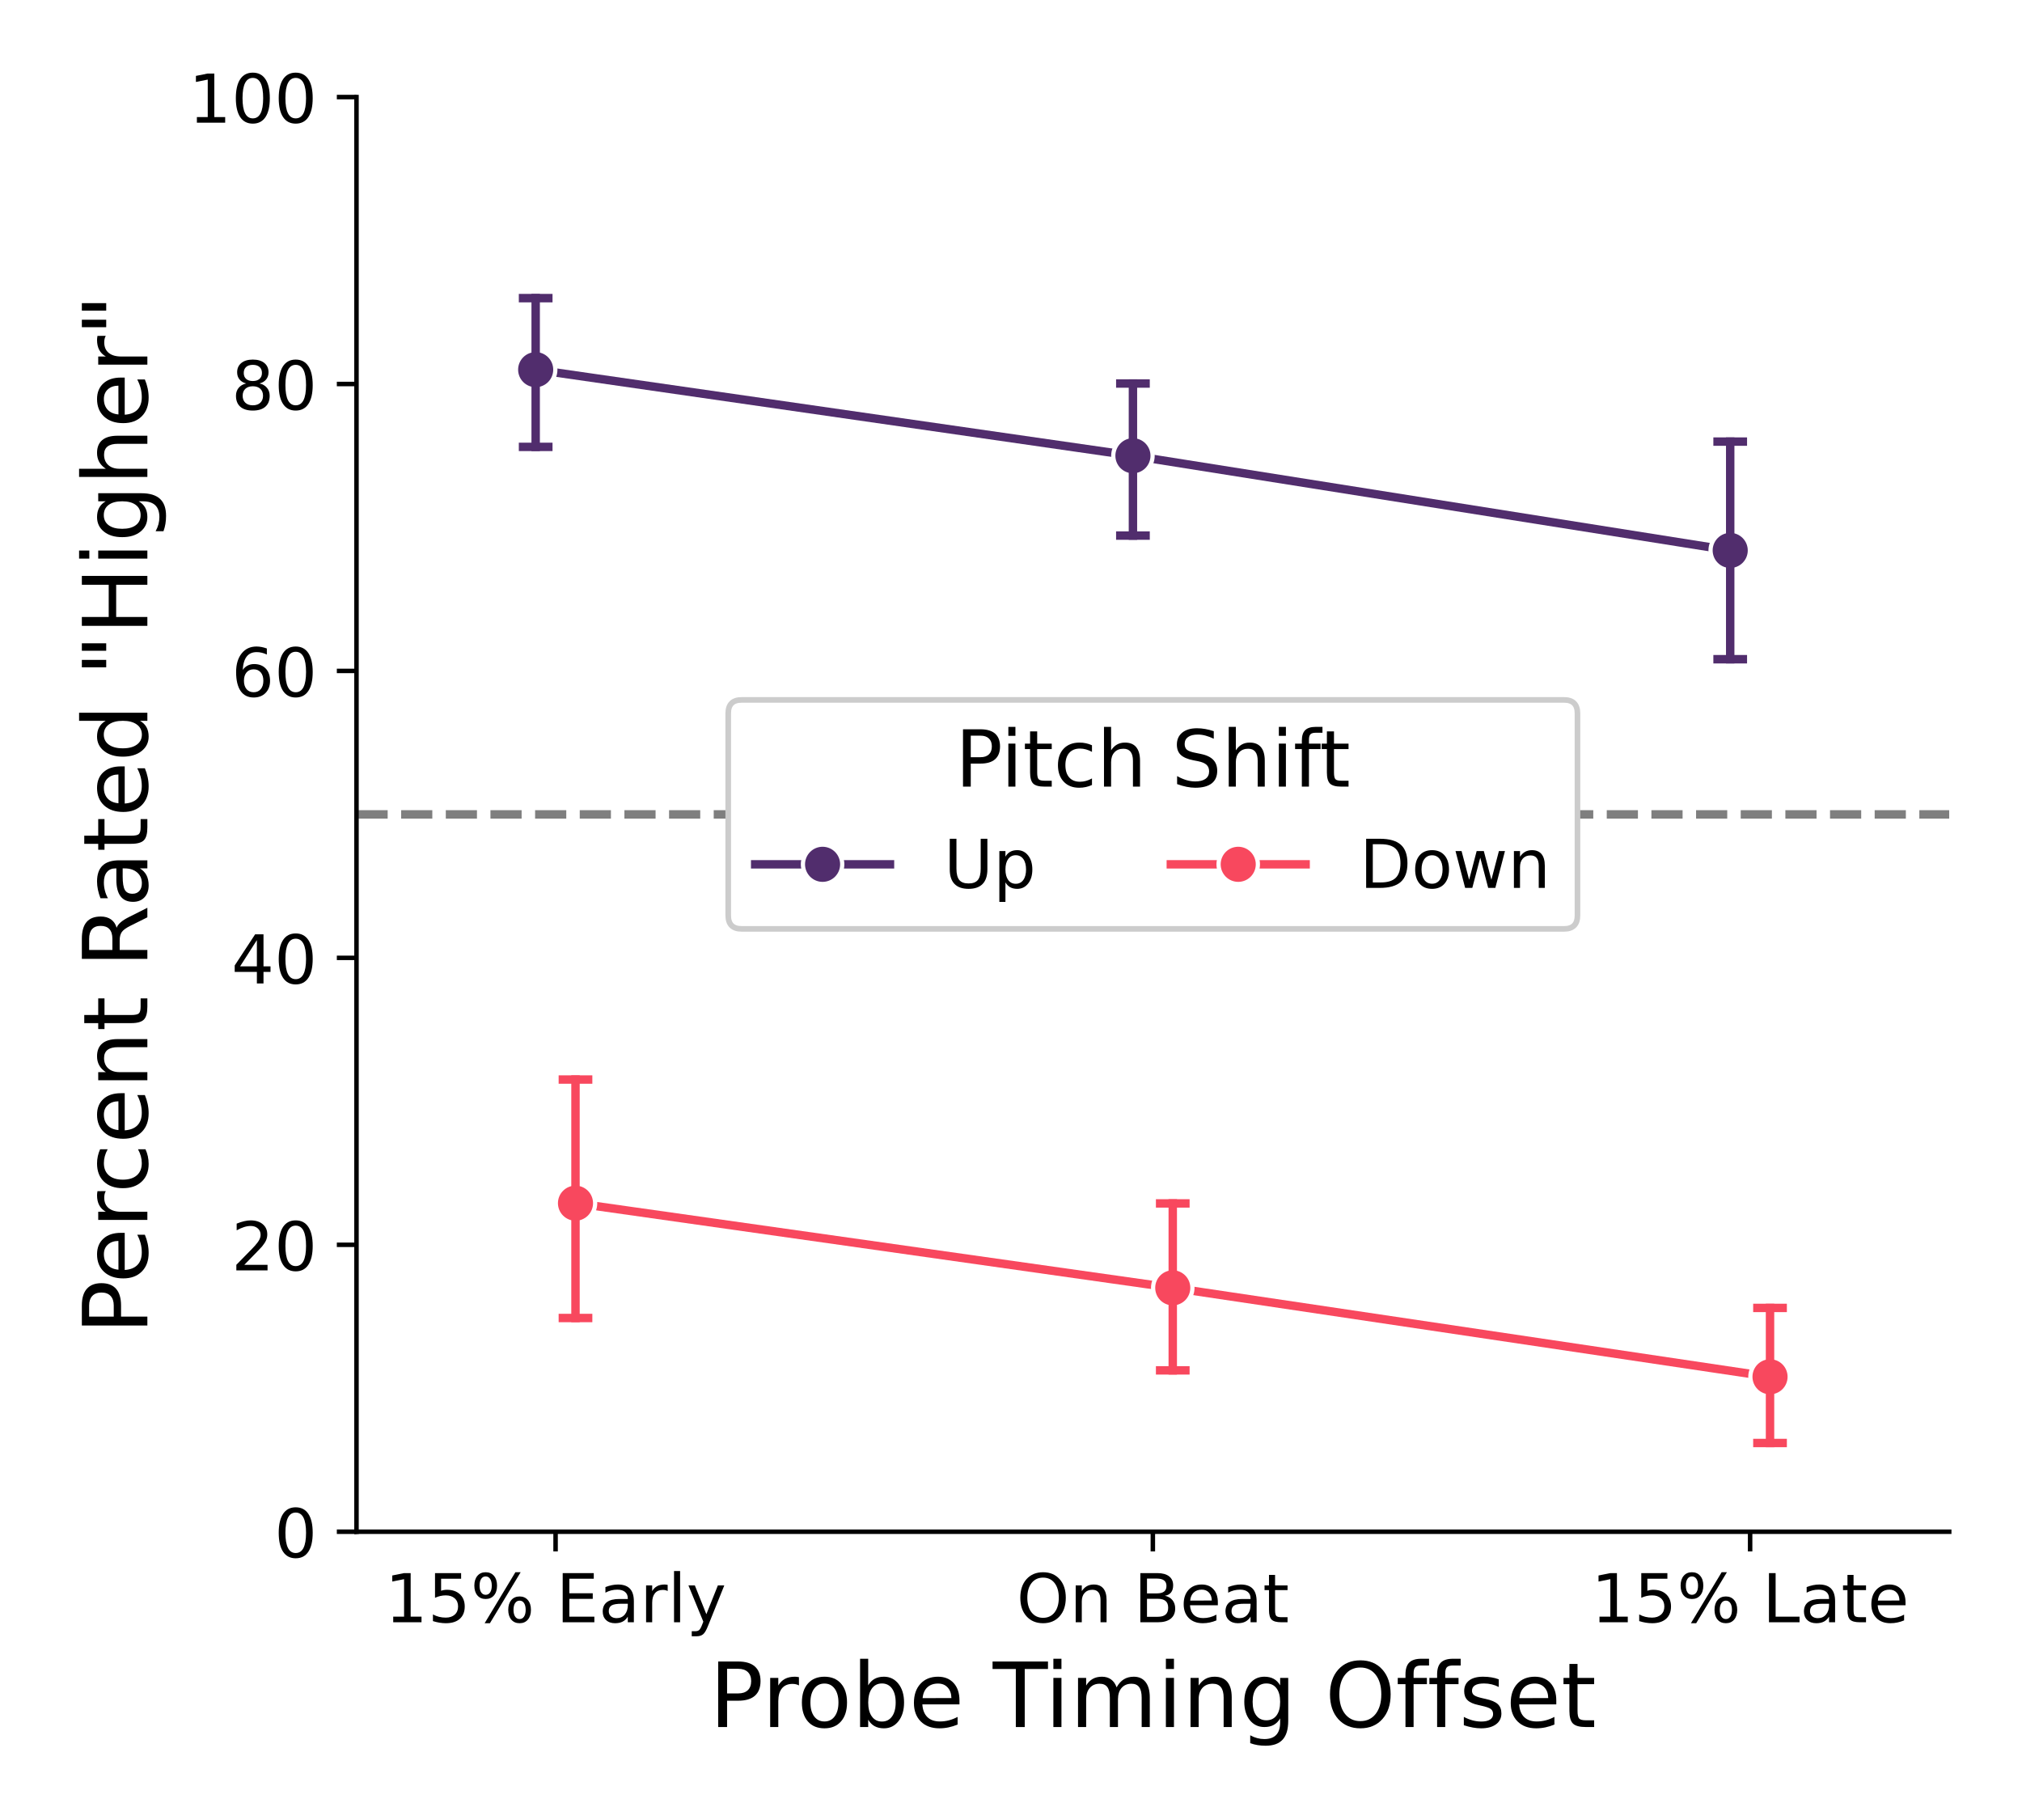
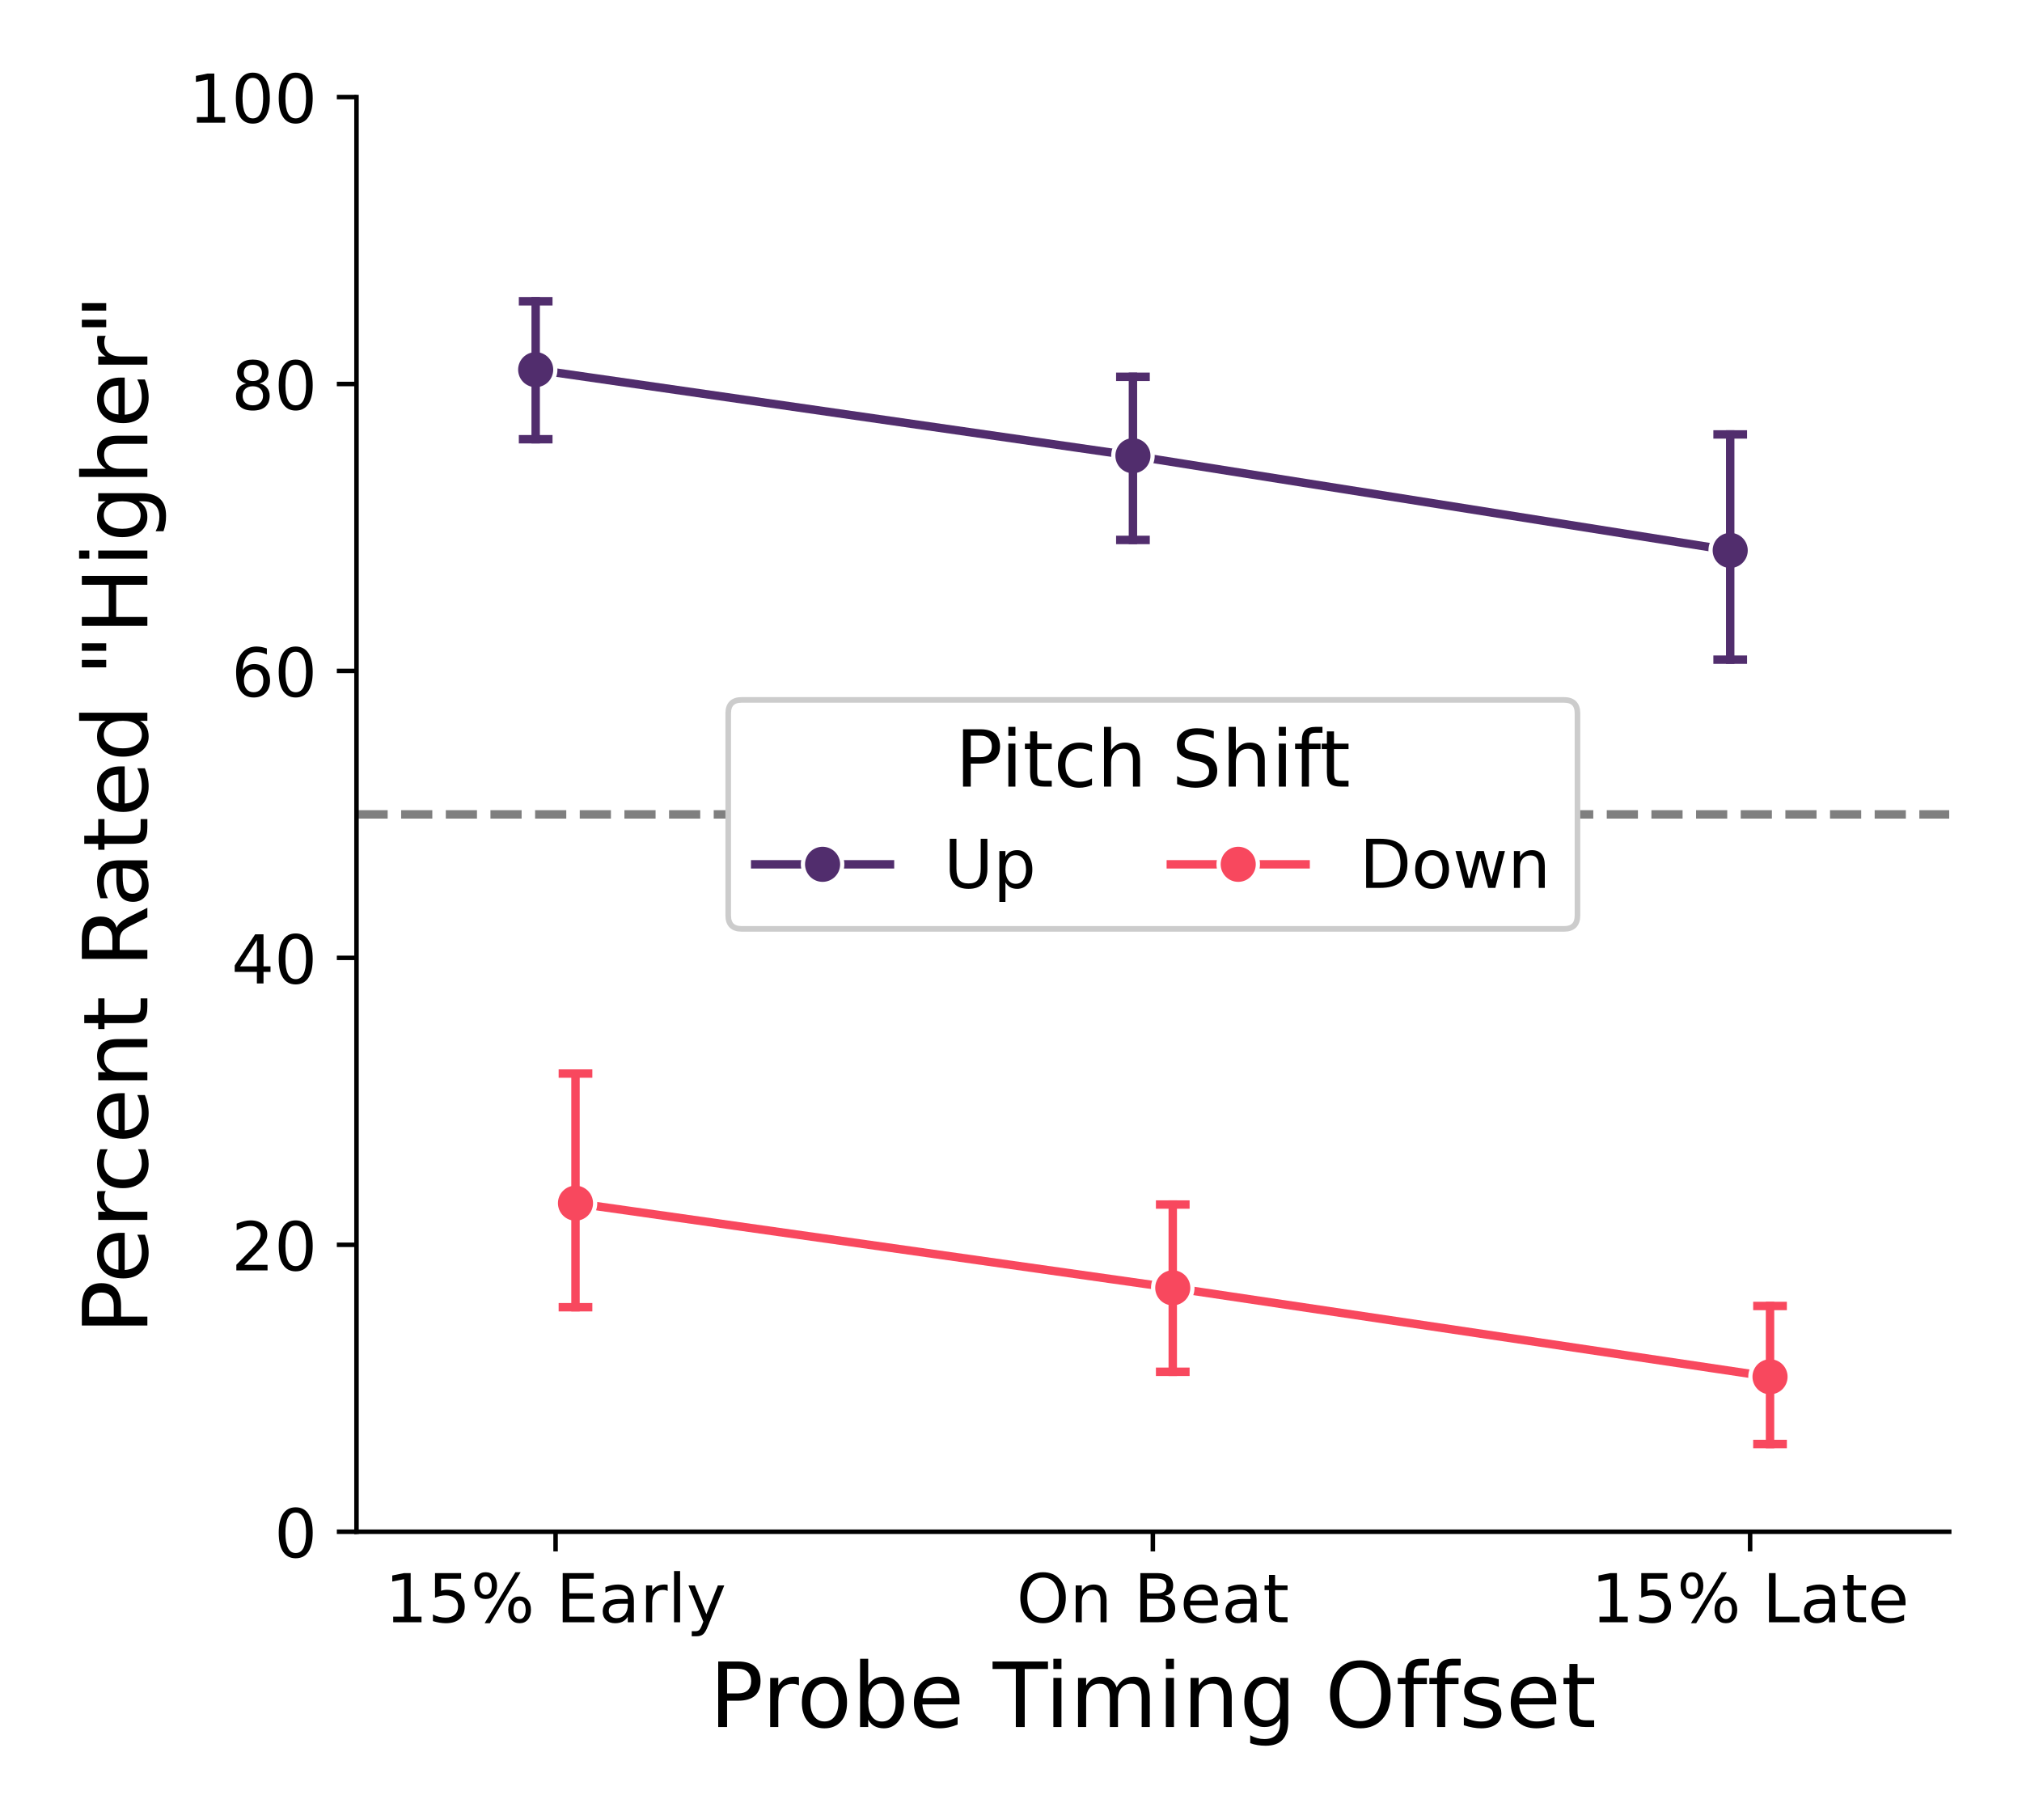
<svg xmlns="http://www.w3.org/2000/svg" xmlns:xlink="http://www.w3.org/1999/xlink" width="360pt" height="324pt" viewBox="0 0 360 324" version="1.1">
  <defs>
    <style type="text/css">*{stroke-linejoin: round; stroke-linecap: butt}</style>
  </defs>
  <g id="figure_1">
    <g id="patch_1">
      <path d="M 0 324  L 360 324  L 360 0  L 0 0  z " style="fill: #ffffff" />
    </g>
    <g id="axes_1">
      <g id="patch_2">
        <path d="M 63.47 272.68  L 347.04 272.68  L 347.04 17.28  L 63.47 17.28  z " style="fill: #ffffff" />
      </g>
      <g id="matplotlib.axis_1">
        <g id="xtick_1">
          <g id="line2d_1">
            <defs>
-               <path id="mdbecab92e3" d="M 0 0  L 0 3.5  " style="stroke: #000000; stroke-width: 0.8" />
-             </defs>
-             <g>
-               <use xlink:href="#mdbecab92e3" x="98.916" y="272.68" style="stroke: #000000; stroke-width: 0.8" />
+               <path id="mcd0711de2c" d="M 0 0  L 0 3.5  " style="stroke: #000000; stroke-width: 0.8" />
+             </defs>
+             <g>
+               <use xlink:href="#mcd0711de2c" x="98.916" y="272.68" style="stroke: #000000; stroke-width: 0.8" />
            </g>
          </g>
          <g id="text_1">
            <g transform="translate(68.52062 288.7981) scale(0.12 -0.12)">
              <defs>
                <path id="DejaVuSans-31" d="M 794 531  L 1825 531  L 1825 4091  L 703 3866  L 703 4441  L 1819 4666  L 2450 4666  L 2450 531  L 3481 531  L 3481 0  L 794 0  L 794 531  z " transform="scale(0.015625)" />
                <path id="DejaVuSans-35" d="M 691 4666  L 3169 4666  L 3169 4134  L 1269 4134  L 1269 2991  Q 1406 3038 1543 3061  Q 1681 3084 1819 3084  Q 2600 3084 3056 2656  Q 3513 2228 3513 1497  Q 3513 744 3044 326  Q 2575 -91 1722 -91  Q 1428 -91 1123 -41  Q 819 9 494 109  L 494 744  Q 775 591 1075 516  Q 1375 441 1709 441  Q 2250 441 2565 725  Q 2881 1009 2881 1497  Q 2881 1984 2565 2268  Q 2250 2553 1709 2553  Q 1456 2553 1204 2497  Q 953 2441 691 2322  L 691 4666  z " transform="scale(0.015625)" />
                <path id="DejaVuSans-25" d="M 4653 2053  Q 4381 2053 4226 1822  Q 4072 1591 4072 1178  Q 4072 772 4226 539  Q 4381 306 4653 306  Q 4919 306 5073 539  Q 5228 772 5228 1178  Q 5228 1588 5073 1820  Q 4919 2053 4653 2053  z M 4653 2450  Q 5147 2450 5437 2106  Q 5728 1763 5728 1178  Q 5728 594 5436 251  Q 5144 -91 4653 -91  Q 4153 -91 3862 251  Q 3572 594 3572 1178  Q 3572 1766 3864 2108  Q 4156 2450 4653 2450  z M 1428 4353  Q 1159 4353 1004 4120  Q 850 3888 850 3481  Q 850 3069 1003 2837  Q 1156 2606 1428 2606  Q 1700 2606 1854 2837  Q 2009 3069 2009 3481  Q 2009 3884 1853 4118  Q 1697 4353 1428 4353  z M 4250 4750  L 4750 4750  L 1831 -91  L 1331 -91  L 4250 4750  z M 1428 4750  Q 1922 4750 2215 4408  Q 2509 4066 2509 3481  Q 2509 2891 2217 2550  Q 1925 2209 1428 2209  Q 931 2209 642 2551  Q 353 2894 353 3481  Q 353 4063 643 4406  Q 934 4750 1428 4750  z " transform="scale(0.015625)" />
                <path id="DejaVuSans-20" transform="scale(0.015625)" />
                <path id="DejaVuSans-45" d="M 628 4666  L 3578 4666  L 3578 4134  L 1259 4134  L 1259 2753  L 3481 2753  L 3481 2222  L 1259 2222  L 1259 531  L 3634 531  L 3634 0  L 628 0  L 628 4666  z " transform="scale(0.015625)" />
                <path id="DejaVuSans-61" d="M 2194 1759  Q 1497 1759 1228 1600  Q 959 1441 959 1056  Q 959 750 1161 570  Q 1363 391 1709 391  Q 2188 391 2477 730  Q 2766 1069 2766 1631  L 2766 1759  L 2194 1759  z M 3341 1997  L 3341 0  L 2766 0  L 2766 531  Q 2569 213 2275 61  Q 1981 -91 1556 -91  Q 1019 -91 701 211  Q 384 513 384 1019  Q 384 1609 779 1909  Q 1175 2209 1959 2209  L 2766 2209  L 2766 2266  Q 2766 2663 2505 2880  Q 2244 3097 1772 3097  Q 1472 3097 1187 3025  Q 903 2953 641 2809  L 641 3341  Q 956 3463 1253 3523  Q 1550 3584 1831 3584  Q 2591 3584 2966 3190  Q 3341 2797 3341 1997  z " transform="scale(0.015625)" />
                <path id="DejaVuSans-72" d="M 2631 2963  Q 2534 3019 2420 3045  Q 2306 3072 2169 3072  Q 1681 3072 1420 2755  Q 1159 2438 1159 1844  L 1159 0  L 581 0  L 581 3500  L 1159 3500  L 1159 2956  Q 1341 3275 1631 3429  Q 1922 3584 2338 3584  Q 2397 3584 2469 3576  Q 2541 3569 2628 3553  L 2631 2963  z " transform="scale(0.015625)" />
                <path id="DejaVuSans-6c" d="M 603 4863  L 1178 4863  L 1178 0  L 603 0  L 603 4863  z " transform="scale(0.015625)" />
                <path id="DejaVuSans-79" d="M 2059 -325  Q 1816 -950 1584 -1140  Q 1353 -1331 966 -1331  L 506 -1331  L 506 -850  L 844 -850  Q 1081 -850 1212 -737  Q 1344 -625 1503 -206  L 1606 56  L 191 3500  L 800 3500  L 1894 763  L 2988 3500  L 3597 3500  L 2059 -325  z " transform="scale(0.015625)" />
              </defs>
              <use xlink:href="#DejaVuSans-31" />
              <use xlink:href="#DejaVuSans-35" x="63.623" />
              <use xlink:href="#DejaVuSans-25" x="127.246" />
              <use xlink:href="#DejaVuSans-20" x="222.266" />
              <use xlink:href="#DejaVuSans-45" x="254.053" />
              <use xlink:href="#DejaVuSans-61" x="317.236" />
              <use xlink:href="#DejaVuSans-72" x="378.516" />
              <use xlink:href="#DejaVuSans-6c" x="419.629" />
              <use xlink:href="#DejaVuSans-79" x="447.412" />
            </g>
          </g>
        </g>
        <g id="xtick_2">
          <g id="line2d_2">
            <g>
-               <use xlink:href="#mdbecab92e3" x="205.255" y="272.68" style="stroke: #000000; stroke-width: 0.8" />
+               <use xlink:href="#mcd0711de2c" x="205.255" y="272.68" style="stroke: #000000; stroke-width: 0.8" />
            </g>
          </g>
          <g id="text_2">
            <g transform="translate(180.985 288.7981) scale(0.12 -0.12)">
              <defs>
                <path id="DejaVuSans-4f" d="M 2522 4238  Q 1834 4238 1429 3725  Q 1025 3213 1025 2328  Q 1025 1447 1429 934  Q 1834 422 2522 422  Q 3209 422 3611 934  Q 4013 1447 4013 2328  Q 4013 3213 3611 3725  Q 3209 4238 2522 4238  z M 2522 4750  Q 3503 4750 4090 4092  Q 4678 3434 4678 2328  Q 4678 1225 4090 567  Q 3503 -91 2522 -91  Q 1538 -91 948 565  Q 359 1222 359 2328  Q 359 3434 948 4092  Q 1538 4750 2522 4750  z " transform="scale(0.015625)" />
                <path id="DejaVuSans-6e" d="M 3513 2113  L 3513 0  L 2938 0  L 2938 2094  Q 2938 2591 2744 2837  Q 2550 3084 2163 3084  Q 1697 3084 1428 2787  Q 1159 2491 1159 1978  L 1159 0  L 581 0  L 581 3500  L 1159 3500  L 1159 2956  Q 1366 3272 1645 3428  Q 1925 3584 2291 3584  Q 2894 3584 3203 3211  Q 3513 2838 3513 2113  z " transform="scale(0.015625)" />
                <path id="DejaVuSans-42" d="M 1259 2228  L 1259 519  L 2272 519  Q 2781 519 3026 730  Q 3272 941 3272 1375  Q 3272 1813 3026 2020  Q 2781 2228 2272 2228  L 1259 2228  z M 1259 4147  L 1259 2741  L 2194 2741  Q 2656 2741 2882 2914  Q 3109 3088 3109 3444  Q 3109 3797 2882 3972  Q 2656 4147 2194 4147  L 1259 4147  z M 628 4666  L 2241 4666  Q 2963 4666 3353 4366  Q 3744 4066 3744 3513  Q 3744 3084 3544 2831  Q 3344 2578 2956 2516  Q 3422 2416 3680 2098  Q 3938 1781 3938 1306  Q 3938 681 3513 340  Q 3088 0 2303 0  L 628 0  L 628 4666  z " transform="scale(0.015625)" />
                <path id="DejaVuSans-65" d="M 3597 1894  L 3597 1613  L 953 1613  Q 991 1019 1311 708  Q 1631 397 2203 397  Q 2534 397 2845 478  Q 3156 559 3463 722  L 3463 178  Q 3153 47 2828 -22  Q 2503 -91 2169 -91  Q 1331 -91 842 396  Q 353 884 353 1716  Q 353 2575 817 3079  Q 1281 3584 2069 3584  Q 2775 3584 3186 3129  Q 3597 2675 3597 1894  z M 3022 2063  Q 3016 2534 2758 2815  Q 2500 3097 2075 3097  Q 1594 3097 1305 2825  Q 1016 2553 972 2059  L 3022 2063  z " transform="scale(0.015625)" />
                <path id="DejaVuSans-74" d="M 1172 4494  L 1172 3500  L 2356 3500  L 2356 3053  L 1172 3053  L 1172 1153  Q 1172 725 1289 603  Q 1406 481 1766 481  L 2356 481  L 2356 0  L 1766 0  Q 1100 0 847 248  Q 594 497 594 1153  L 594 3053  L 172 3053  L 172 3500  L 594 3500  L 594 4494  L 1172 4494  z " transform="scale(0.015625)" />
              </defs>
              <use xlink:href="#DejaVuSans-4f" />
              <use xlink:href="#DejaVuSans-6e" x="78.711" />
              <use xlink:href="#DejaVuSans-20" x="142.09" />
              <use xlink:href="#DejaVuSans-42" x="173.877" />
              <use xlink:href="#DejaVuSans-65" x="242.48" />
              <use xlink:href="#DejaVuSans-61" x="304.004" />
              <use xlink:href="#DejaVuSans-74" x="365.283" />
            </g>
          </g>
        </g>
        <g id="xtick_3">
          <g id="line2d_3">
            <g>
-               <use xlink:href="#mdbecab92e3" x="311.594" y="272.68" style="stroke: #000000; stroke-width: 0.8" />
+               <use xlink:href="#mcd0711de2c" x="311.594" y="272.68" style="stroke: #000000; stroke-width: 0.8" />
            </g>
          </g>
          <g id="text_3">
            <g transform="translate(283.2869 288.7981) scale(0.12 -0.12)">
              <defs>
                <path id="DejaVuSans-4c" d="M 628 4666  L 1259 4666  L 1259 531  L 3531 531  L 3531 0  L 628 0  L 628 4666  z " transform="scale(0.015625)" />
              </defs>
              <use xlink:href="#DejaVuSans-31" />
              <use xlink:href="#DejaVuSans-35" x="63.623" />
              <use xlink:href="#DejaVuSans-25" x="127.246" />
              <use xlink:href="#DejaVuSans-20" x="222.266" />
              <use xlink:href="#DejaVuSans-4c" x="254.053" />
              <use xlink:href="#DejaVuSans-61" x="309.766" />
              <use xlink:href="#DejaVuSans-74" x="371.045" />
              <use xlink:href="#DejaVuSans-65" x="410.254" />
            </g>
          </g>
        </g>
        <g id="text_4">
          <g transform="translate(126.3025 307.4513) scale(0.16 -0.16)">
            <defs>
              <path id="DejaVuSans-50" d="M 1259 4147  L 1259 2394  L 2053 2394  Q 2494 2394 2734 2622  Q 2975 2850 2975 3272  Q 2975 3691 2734 3919  Q 2494 4147 2053 4147  L 1259 4147  z M 628 4666  L 2053 4666  Q 2838 4666 3239 4311  Q 3641 3956 3641 3272  Q 3641 2581 3239 2228  Q 2838 1875 2053 1875  L 1259 1875  L 1259 0  L 628 0  L 628 4666  z " transform="scale(0.015625)" />
              <path id="DejaVuSans-6f" d="M 1959 3097  Q 1497 3097 1228 2736  Q 959 2375 959 1747  Q 959 1119 1226 758  Q 1494 397 1959 397  Q 2419 397 2687 759  Q 2956 1122 2956 1747  Q 2956 2369 2687 2733  Q 2419 3097 1959 3097  z M 1959 3584  Q 2709 3584 3137 3096  Q 3566 2609 3566 1747  Q 3566 888 3137 398  Q 2709 -91 1959 -91  Q 1206 -91 779 398  Q 353 888 353 1747  Q 353 2609 779 3096  Q 1206 3584 1959 3584  z " transform="scale(0.015625)" />
              <path id="DejaVuSans-62" d="M 3116 1747  Q 3116 2381 2855 2742  Q 2594 3103 2138 3103  Q 1681 3103 1420 2742  Q 1159 2381 1159 1747  Q 1159 1113 1420 752  Q 1681 391 2138 391  Q 2594 391 2855 752  Q 3116 1113 3116 1747  z M 1159 2969  Q 1341 3281 1617 3432  Q 1894 3584 2278 3584  Q 2916 3584 3314 3078  Q 3713 2572 3713 1747  Q 3713 922 3314 415  Q 2916 -91 2278 -91  Q 1894 -91 1617 61  Q 1341 213 1159 525  L 1159 0  L 581 0  L 581 4863  L 1159 4863  L 1159 2969  z " transform="scale(0.015625)" />
              <path id="DejaVuSans-54" d="M -19 4666  L 3928 4666  L 3928 4134  L 2272 4134  L 2272 0  L 1638 0  L 1638 4134  L -19 4134  L -19 4666  z " transform="scale(0.015625)" />
              <path id="DejaVuSans-69" d="M 603 3500  L 1178 3500  L 1178 0  L 603 0  L 603 3500  z M 603 4863  L 1178 4863  L 1178 4134  L 603 4134  L 603 4863  z " transform="scale(0.015625)" />
              <path id="DejaVuSans-6d" d="M 3328 2828  Q 3544 3216 3844 3400  Q 4144 3584 4550 3584  Q 5097 3584 5394 3201  Q 5691 2819 5691 2113  L 5691 0  L 5113 0  L 5113 2094  Q 5113 2597 4934 2840  Q 4756 3084 4391 3084  Q 3944 3084 3684 2787  Q 3425 2491 3425 1978  L 3425 0  L 2847 0  L 2847 2094  Q 2847 2600 2669 2842  Q 2491 3084 2119 3084  Q 1678 3084 1418 2786  Q 1159 2488 1159 1978  L 1159 0  L 581 0  L 581 3500  L 1159 3500  L 1159 2956  Q 1356 3278 1631 3431  Q 1906 3584 2284 3584  Q 2666 3584 2933 3390  Q 3200 3197 3328 2828  z " transform="scale(0.015625)" />
              <path id="DejaVuSans-67" d="M 2906 1791  Q 2906 2416 2648 2759  Q 2391 3103 1925 3103  Q 1463 3103 1205 2759  Q 947 2416 947 1791  Q 947 1169 1205 825  Q 1463 481 1925 481  Q 2391 481 2648 825  Q 2906 1169 2906 1791  z M 3481 434  Q 3481 -459 3084 -895  Q 2688 -1331 1869 -1331  Q 1566 -1331 1297 -1286  Q 1028 -1241 775 -1147  L 775 -588  Q 1028 -725 1275 -790  Q 1522 -856 1778 -856  Q 2344 -856 2625 -561  Q 2906 -266 2906 331  L 2906 616  Q 2728 306 2450 153  Q 2172 0 1784 0  Q 1141 0 747 490  Q 353 981 353 1791  Q 353 2603 747 3093  Q 1141 3584 1784 3584  Q 2172 3584 2450 3431  Q 2728 3278 2906 2969  L 2906 3500  L 3481 3500  L 3481 434  z " transform="scale(0.015625)" />
              <path id="DejaVuSans-66" d="M 2375 4863  L 2375 4384  L 1825 4384  Q 1516 4384 1395 4259  Q 1275 4134 1275 3809  L 1275 3500  L 2222 3500  L 2222 3053  L 1275 3053  L 1275 0  L 697 0  L 697 3053  L 147 3053  L 147 3500  L 697 3500  L 697 3744  Q 697 4328 969 4595  Q 1241 4863 1831 4863  L 2375 4863  z " transform="scale(0.015625)" />
              <path id="DejaVuSans-73" d="M 2834 3397  L 2834 2853  Q 2591 2978 2328 3040  Q 2066 3103 1784 3103  Q 1356 3103 1142 2972  Q 928 2841 928 2578  Q 928 2378 1081 2264  Q 1234 2150 1697 2047  L 1894 2003  Q 2506 1872 2764 1633  Q 3022 1394 3022 966  Q 3022 478 2636 193  Q 2250 -91 1575 -91  Q 1294 -91 989 -36  Q 684 19 347 128  L 347 722  Q 666 556 975 473  Q 1284 391 1588 391  Q 1994 391 2212 530  Q 2431 669 2431 922  Q 2431 1156 2273 1281  Q 2116 1406 1581 1522  L 1381 1569  Q 847 1681 609 1914  Q 372 2147 372 2553  Q 372 3047 722 3315  Q 1072 3584 1716 3584  Q 2034 3584 2315 3537  Q 2597 3491 2834 3397  z " transform="scale(0.015625)" />
            </defs>
            <use xlink:href="#DejaVuSans-50" />
            <use xlink:href="#DejaVuSans-72" x="58.553" />
            <use xlink:href="#DejaVuSans-6f" x="97.416" />
            <use xlink:href="#DejaVuSans-62" x="158.598" />
            <use xlink:href="#DejaVuSans-65" x="222.074" />
            <use xlink:href="#DejaVuSans-20" x="283.598" />
            <use xlink:href="#DejaVuSans-54" x="315.385" />
            <use xlink:href="#DejaVuSans-69" x="373.344" />
            <use xlink:href="#DejaVuSans-6d" x="401.127" />
            <use xlink:href="#DejaVuSans-69" x="498.539" />
            <use xlink:href="#DejaVuSans-6e" x="526.322" />
            <use xlink:href="#DejaVuSans-67" x="589.701" />
            <use xlink:href="#DejaVuSans-20" x="653.178" />
            <use xlink:href="#DejaVuSans-4f" x="684.965" />
            <use xlink:href="#DejaVuSans-66" x="763.676" />
            <use xlink:href="#DejaVuSans-66" x="798.881" />
            <use xlink:href="#DejaVuSans-73" x="834.086" />
            <use xlink:href="#DejaVuSans-65" x="886.186" />
            <use xlink:href="#DejaVuSans-74" x="947.709" />
          </g>
        </g>
      </g>
      <g id="matplotlib.axis_2">
        <g id="ytick_1">
          <g id="line2d_4">
            <defs>
-               <path id="mf61e0d32aa" d="M 0 0  L -3.5 0  " style="stroke: #000000; stroke-width: 0.8" />
-             </defs>
-             <g>
-               <use xlink:href="#mf61e0d32aa" x="63.47" y="272.68" style="stroke: #000000; stroke-width: 0.8" />
+               <path id="ma3db45de23" d="M 0 0  L -3.5 0  " style="stroke: #000000; stroke-width: 0.8" />
+             </defs>
+             <g>
+               <use xlink:href="#ma3db45de23" x="63.47" y="272.68" style="stroke: #000000; stroke-width: 0.8" />
            </g>
          </g>
          <g id="text_5">
            <g transform="translate(48.835 277.2391) scale(0.12 -0.12)">
              <defs>
                <path id="DejaVuSans-30" d="M 2034 4250  Q 1547 4250 1301 3770  Q 1056 3291 1056 2328  Q 1056 1369 1301 889  Q 1547 409 2034 409  Q 2525 409 2770 889  Q 3016 1369 3016 2328  Q 3016 3291 2770 3770  Q 2525 4250 2034 4250  z M 2034 4750  Q 2819 4750 3233 4129  Q 3647 3509 3647 2328  Q 3647 1150 3233 529  Q 2819 -91 2034 -91  Q 1250 -91 836 529  Q 422 1150 422 2328  Q 422 3509 836 4129  Q 1250 4750 2034 4750  z " transform="scale(0.015625)" />
              </defs>
              <use xlink:href="#DejaVuSans-30" />
            </g>
          </g>
        </g>
        <g id="ytick_2">
          <g id="line2d_5">
            <g>
-               <use xlink:href="#mf61e0d32aa" x="63.47" y="221.6" style="stroke: #000000; stroke-width: 0.8" />
+               <use xlink:href="#ma3db45de23" x="63.47" y="221.6" style="stroke: #000000; stroke-width: 0.8" />
            </g>
          </g>
          <g id="text_6">
            <g transform="translate(41.2 226.1591) scale(0.12 -0.12)">
              <defs>
                <path id="DejaVuSans-32" d="M 1228 531  L 3431 531  L 3431 0  L 469 0  L 469 531  Q 828 903 1448 1529  Q 2069 2156 2228 2338  Q 2531 2678 2651 2914  Q 2772 3150 2772 3378  Q 2772 3750 2511 3984  Q 2250 4219 1831 4219  Q 1534 4219 1204 4116  Q 875 4013 500 3803  L 500 4441  Q 881 4594 1212 4672  Q 1544 4750 1819 4750  Q 2544 4750 2975 4387  Q 3406 4025 3406 3419  Q 3406 3131 3298 2873  Q 3191 2616 2906 2266  Q 2828 2175 2409 1742  Q 1991 1309 1228 531  z " transform="scale(0.015625)" />
              </defs>
              <use xlink:href="#DejaVuSans-32" />
              <use xlink:href="#DejaVuSans-30" x="63.623" />
            </g>
          </g>
        </g>
        <g id="ytick_3">
          <g id="line2d_6">
            <g>
-               <use xlink:href="#mf61e0d32aa" x="63.47" y="170.52" style="stroke: #000000; stroke-width: 0.8" />
+               <use xlink:href="#ma3db45de23" x="63.47" y="170.52" style="stroke: #000000; stroke-width: 0.8" />
            </g>
          </g>
          <g id="text_7">
            <g transform="translate(41.2 175.0791) scale(0.12 -0.12)">
              <defs>
                <path id="DejaVuSans-34" d="M 2419 4116  L 825 1625  L 2419 1625  L 2419 4116  z M 2253 4666  L 3047 4666  L 3047 1625  L 3713 1625  L 3713 1100  L 3047 1100  L 3047 0  L 2419 0  L 2419 1100  L 313 1100  L 313 1709  L 2253 4666  z " transform="scale(0.015625)" />
              </defs>
              <use xlink:href="#DejaVuSans-34" />
              <use xlink:href="#DejaVuSans-30" x="63.623" />
            </g>
          </g>
        </g>
        <g id="ytick_4">
          <g id="line2d_7">
            <g>
-               <use xlink:href="#mf61e0d32aa" x="63.47" y="119.44" style="stroke: #000000; stroke-width: 0.8" />
+               <use xlink:href="#ma3db45de23" x="63.47" y="119.44" style="stroke: #000000; stroke-width: 0.8" />
            </g>
          </g>
          <g id="text_8">
            <g transform="translate(41.2 123.9991) scale(0.12 -0.12)">
              <defs>
                <path id="DejaVuSans-36" d="M 2113 2584  Q 1688 2584 1439 2293  Q 1191 2003 1191 1497  Q 1191 994 1439 701  Q 1688 409 2113 409  Q 2538 409 2786 701  Q 3034 994 3034 1497  Q 3034 2003 2786 2293  Q 2538 2584 2113 2584  z M 3366 4563  L 3366 3988  Q 3128 4100 2886 4159  Q 2644 4219 2406 4219  Q 1781 4219 1451 3797  Q 1122 3375 1075 2522  Q 1259 2794 1537 2939  Q 1816 3084 2150 3084  Q 2853 3084 3261 2657  Q 3669 2231 3669 1497  Q 3669 778 3244 343  Q 2819 -91 2113 -91  Q 1303 -91 875 529  Q 447 1150 447 2328  Q 447 3434 972 4092  Q 1497 4750 2381 4750  Q 2619 4750 2861 4703  Q 3103 4656 3366 4563  z " transform="scale(0.015625)" />
              </defs>
              <use xlink:href="#DejaVuSans-36" />
              <use xlink:href="#DejaVuSans-30" x="63.623" />
            </g>
          </g>
        </g>
        <g id="ytick_5">
          <g id="line2d_8">
            <g>
-               <use xlink:href="#mf61e0d32aa" x="63.47" y="68.36" style="stroke: #000000; stroke-width: 0.8" />
+               <use xlink:href="#ma3db45de23" x="63.47" y="68.36" style="stroke: #000000; stroke-width: 0.8" />
            </g>
          </g>
          <g id="text_9">
            <g transform="translate(41.2 72.91906) scale(0.12 -0.12)">
              <defs>
                <path id="DejaVuSans-38" d="M 2034 2216  Q 1584 2216 1326 1975  Q 1069 1734 1069 1313  Q 1069 891 1326 650  Q 1584 409 2034 409  Q 2484 409 2743 651  Q 3003 894 3003 1313  Q 3003 1734 2745 1975  Q 2488 2216 2034 2216  z M 1403 2484  Q 997 2584 770 2862  Q 544 3141 544 3541  Q 544 4100 942 4425  Q 1341 4750 2034 4750  Q 2731 4750 3128 4425  Q 3525 4100 3525 3541  Q 3525 3141 3298 2862  Q 3072 2584 2669 2484  Q 3125 2378 3379 2068  Q 3634 1759 3634 1313  Q 3634 634 3220 271  Q 2806 -91 2034 -91  Q 1263 -91 848 271  Q 434 634 434 1313  Q 434 1759 690 2068  Q 947 2378 1403 2484  z M 1172 3481  Q 1172 3119 1398 2916  Q 1625 2713 2034 2713  Q 2441 2713 2670 2916  Q 2900 3119 2900 3481  Q 2900 3844 2670 4047  Q 2441 4250 2034 4250  Q 1625 4250 1398 4047  Q 1172 3844 1172 3481  z " transform="scale(0.015625)" />
              </defs>
              <use xlink:href="#DejaVuSans-38" />
              <use xlink:href="#DejaVuSans-30" x="63.623" />
            </g>
          </g>
        </g>
        <g id="ytick_6">
          <g id="line2d_9">
            <g>
-               <use xlink:href="#mf61e0d32aa" x="63.47" y="17.28" style="stroke: #000000; stroke-width: 0.8" />
+               <use xlink:href="#ma3db45de23" x="63.47" y="17.28" style="stroke: #000000; stroke-width: 0.8" />
            </g>
          </g>
          <g id="text_10">
            <g transform="translate(33.565 21.83906) scale(0.12 -0.12)">
              <use xlink:href="#DejaVuSans-31" />
              <use xlink:href="#DejaVuSans-30" x="63.623" />
              <use xlink:href="#DejaVuSans-30" x="127.246" />
            </g>
          </g>
        </g>
        <g id="text_11">
          <g transform="translate(26.2375 237.535) rotate(-90) scale(0.16 -0.16)">
            <defs>
              <path id="DejaVuSans-63" d="M 3122 3366  L 3122 2828  Q 2878 2963 2633 3030  Q 2388 3097 2138 3097  Q 1578 3097 1268 2742  Q 959 2388 959 1747  Q 959 1106 1268 751  Q 1578 397 2138 397  Q 2388 397 2633 464  Q 2878 531 3122 666  L 3122 134  Q 2881 22 2623 -34  Q 2366 -91 2075 -91  Q 1284 -91 818 406  Q 353 903 353 1747  Q 353 2603 823 3093  Q 1294 3584 2113 3584  Q 2378 3584 2631 3529  Q 2884 3475 3122 3366  z " transform="scale(0.015625)" />
              <path id="DejaVuSans-52" d="M 2841 2188  Q 3044 2119 3236 1894  Q 3428 1669 3622 1275  L 4263 0  L 3584 0  L 2988 1197  Q 2756 1666 2539 1819  Q 2322 1972 1947 1972  L 1259 1972  L 1259 0  L 628 0  L 628 4666  L 2053 4666  Q 2853 4666 3247 4331  Q 3641 3997 3641 3322  Q 3641 2881 3436 2590  Q 3231 2300 2841 2188  z M 1259 4147  L 1259 2491  L 2053 2491  Q 2509 2491 2742 2702  Q 2975 2913 2975 3322  Q 2975 3731 2742 3939  Q 2509 4147 2053 4147  L 1259 4147  z " transform="scale(0.015625)" />
              <path id="DejaVuSans-64" d="M 2906 2969  L 2906 4863  L 3481 4863  L 3481 0  L 2906 0  L 2906 525  Q 2725 213 2448 61  Q 2172 -91 1784 -91  Q 1150 -91 751 415  Q 353 922 353 1747  Q 353 2572 751 3078  Q 1150 3584 1784 3584  Q 2172 3584 2448 3432  Q 2725 3281 2906 2969  z M 947 1747  Q 947 1113 1208 752  Q 1469 391 1925 391  Q 2381 391 2643 752  Q 2906 1113 2906 1747  Q 2906 2381 2643 2742  Q 2381 3103 1925 3103  Q 1469 3103 1208 2742  Q 947 2381 947 1747  z " transform="scale(0.015625)" />
              <path id="DejaVuSans-22" d="M 1147 4666  L 1147 2931  L 616 2931  L 616 4666  L 1147 4666  z M 2328 4666  L 2328 2931  L 1797 2931  L 1797 4666  L 2328 4666  z " transform="scale(0.015625)" />
              <path id="DejaVuSans-48" d="M 628 4666  L 1259 4666  L 1259 2753  L 3553 2753  L 3553 4666  L 4184 4666  L 4184 0  L 3553 0  L 3553 2222  L 1259 2222  L 1259 0  L 628 0  L 628 4666  z " transform="scale(0.015625)" />
              <path id="DejaVuSans-68" d="M 3513 2113  L 3513 0  L 2938 0  L 2938 2094  Q 2938 2591 2744 2837  Q 2550 3084 2163 3084  Q 1697 3084 1428 2787  Q 1159 2491 1159 1978  L 1159 0  L 581 0  L 581 4863  L 1159 4863  L 1159 2956  Q 1366 3272 1645 3428  Q 1925 3584 2291 3584  Q 2894 3584 3203 3211  Q 3513 2838 3513 2113  z " transform="scale(0.015625)" />
            </defs>
            <use xlink:href="#DejaVuSans-50" />
            <use xlink:href="#DejaVuSans-65" x="56.678" />
            <use xlink:href="#DejaVuSans-72" x="118.201" />
            <use xlink:href="#DejaVuSans-63" x="157.064" />
            <use xlink:href="#DejaVuSans-65" x="212.045" />
            <use xlink:href="#DejaVuSans-6e" x="273.568" />
            <use xlink:href="#DejaVuSans-74" x="336.947" />
            <use xlink:href="#DejaVuSans-20" x="376.156" />
            <use xlink:href="#DejaVuSans-52" x="407.943" />
            <use xlink:href="#DejaVuSans-61" x="475.176" />
            <use xlink:href="#DejaVuSans-74" x="536.455" />
            <use xlink:href="#DejaVuSans-65" x="575.664" />
            <use xlink:href="#DejaVuSans-64" x="637.188" />
            <use xlink:href="#DejaVuSans-20" x="700.664" />
            <use xlink:href="#DejaVuSans-22" x="732.451" />
            <use xlink:href="#DejaVuSans-48" x="778.447" />
            <use xlink:href="#DejaVuSans-69" x="853.643" />
            <use xlink:href="#DejaVuSans-67" x="881.426" />
            <use xlink:href="#DejaVuSans-68" x="944.902" />
            <use xlink:href="#DejaVuSans-65" x="1008.281" />
            <use xlink:href="#DejaVuSans-72" x="1069.805" />
            <use xlink:href="#DejaVuSans-22" x="1110.918" />
          </g>
        </g>
      </g>
      <g id="line2d_10">
-         <path d="M 95.372 65.806  L 201.71 81.13  L 308.049 97.986  " clip-path="url(#p2fe45e7eef)" style="fill: none; stroke: #512d6d; stroke-width: 1.5; stroke-linecap: square" />
+         <path d="M 95.372 65.806  L 201.71 81.13  L 308.049 97.986  " clip-path="url(#p7d1d892847)" style="fill: none; stroke: #512d6d; stroke-width: 1.5; stroke-linecap: square" />
        <defs>
-           <path id="m61a92c41a7" d="M 0 3.5  C 0.928 3.5 1.819 3.131 2.475 2.475  C 3.131 1.819 3.5 0.928 3.5 0  C 3.5 -0.928 3.131 -1.819 2.475 -2.475  C 1.819 -3.131 0.928 -3.5 0 -3.5  C -0.928 -3.5 -1.819 -3.131 -2.475 -2.475  C -3.131 -1.819 -3.5 -0.928 -3.5 0  C -3.5 0.928 -3.131 1.819 -2.475 2.475  C -1.819 3.131 -0.928 3.5 0 3.5  z " style="stroke: #ffffff; stroke-width: 0.75" />
+           <path id="md42a6c2061" d="M 0 3.5  C 0.928 3.5 1.819 3.131 2.475 2.475  C 3.131 1.819 3.5 0.928 3.5 0  C 3.5 -0.928 3.131 -1.819 2.475 -2.475  C 1.819 -3.131 0.928 -3.5 0 -3.5  C -0.928 -3.5 -1.819 -3.131 -2.475 -2.475  C -3.131 -1.819 -3.5 -0.928 -3.5 0  C -3.5 0.928 -3.131 1.819 -2.475 2.475  C -1.819 3.131 -0.928 3.5 0 3.5  z " style="stroke: #ffffff; stroke-width: 0.75" />
        </defs>
-         <g clip-path="url(#p2fe45e7eef)">
-           <use xlink:href="#m61a92c41a7" x="95.372" y="65.806" style="fill: #512d6d; stroke: #ffffff; stroke-width: 0.75" />
-           <use xlink:href="#m61a92c41a7" x="201.71" y="81.13" style="fill: #512d6d; stroke: #ffffff; stroke-width: 0.75" />
-           <use xlink:href="#m61a92c41a7" x="308.049" y="97.986" style="fill: #512d6d; stroke: #ffffff; stroke-width: 0.75" />
+         <g clip-path="url(#p7d1d892847)">
+           <use xlink:href="#md42a6c2061" x="95.372" y="65.806" style="fill: #512d6d; stroke: #ffffff; stroke-width: 0.75" />
+           <use xlink:href="#md42a6c2061" x="201.71" y="81.13" style="fill: #512d6d; stroke: #ffffff; stroke-width: 0.75" />
+           <use xlink:href="#md42a6c2061" x="308.049" y="97.986" style="fill: #512d6d; stroke: #ffffff; stroke-width: 0.75" />
        </g>
      </g>
      <g id="LineCollection_1">
-         <path d="M 95.372 79.555  L 95.372 53.073  " clip-path="url(#p2fe45e7eef)" style="fill: none; stroke: #512d6d; stroke-width: 1.5; stroke-linecap: square" />
-         <path d="M 201.71 95.348  L 201.71 68.275  " clip-path="url(#p2fe45e7eef)" style="fill: none; stroke: #512d6d; stroke-width: 1.5; stroke-linecap: square" />
-         <path d="M 308.049 117.356  L 308.049 78.615  " clip-path="url(#p2fe45e7eef)" style="fill: none; stroke: #512d6d; stroke-width: 1.5; stroke-linecap: square" />
+         <path d="M 95.372 78.193  L 95.372 53.63  " clip-path="url(#p7d1d892847)" style="fill: none; stroke: #512d6d; stroke-width: 1.5; stroke-linecap: square" />
+         <path d="M 201.71 96.12  L 201.71 67.08  " clip-path="url(#p7d1d892847)" style="fill: none; stroke: #512d6d; stroke-width: 1.5; stroke-linecap: square" />
+         <path d="M 308.049 117.44  L 308.049 77.334  " clip-path="url(#p7d1d892847)" style="fill: none; stroke: #512d6d; stroke-width: 1.5; stroke-linecap: square" />
      </g>
      <g id="line2d_11">
        <defs>
-           <path id="m6f94fc2523" d="M 3 0  L -3 -0  " style="stroke: #512d6d; stroke-width: 1.5" />
+           <path id="m97fdd438f9" d="M 3 0  L -3 -0  " style="stroke: #512d6d; stroke-width: 1.5" />
        </defs>
-         <g clip-path="url(#p2fe45e7eef)">
-           <use xlink:href="#m6f94fc2523" x="95.372" y="79.555" style="fill: #512d6d; stroke: #512d6d; stroke-width: 1.5" />
-           <use xlink:href="#m6f94fc2523" x="201.71" y="95.348" style="fill: #512d6d; stroke: #512d6d; stroke-width: 1.5" />
-           <use xlink:href="#m6f94fc2523" x="308.049" y="117.356" style="fill: #512d6d; stroke: #512d6d; stroke-width: 1.5" />
+         <g clip-path="url(#p7d1d892847)">
+           <use xlink:href="#m97fdd438f9" x="95.372" y="78.193" style="fill: #512d6d; stroke: #512d6d; stroke-width: 1.5" />
+           <use xlink:href="#m97fdd438f9" x="201.71" y="96.12" style="fill: #512d6d; stroke: #512d6d; stroke-width: 1.5" />
+           <use xlink:href="#m97fdd438f9" x="308.049" y="117.44" style="fill: #512d6d; stroke: #512d6d; stroke-width: 1.5" />
        </g>
      </g>
      <g id="line2d_12">
-         <g clip-path="url(#p2fe45e7eef)">
-           <use xlink:href="#m6f94fc2523" x="95.372" y="53.073" style="fill: #512d6d; stroke: #512d6d; stroke-width: 1.5" />
-           <use xlink:href="#m6f94fc2523" x="201.71" y="68.275" style="fill: #512d6d; stroke: #512d6d; stroke-width: 1.5" />
-           <use xlink:href="#m6f94fc2523" x="308.049" y="78.615" style="fill: #512d6d; stroke: #512d6d; stroke-width: 1.5" />
+         <g clip-path="url(#p7d1d892847)">
+           <use xlink:href="#m97fdd438f9" x="95.372" y="53.63" style="fill: #512d6d; stroke: #512d6d; stroke-width: 1.5" />
+           <use xlink:href="#m97fdd438f9" x="201.71" y="67.08" style="fill: #512d6d; stroke: #512d6d; stroke-width: 1.5" />
+           <use xlink:href="#m97fdd438f9" x="308.049" y="77.334" style="fill: #512d6d; stroke: #512d6d; stroke-width: 1.5" />
        </g>
      </g>
      <g id="line2d_13">
-         <path d="M 102.461 214.193  L 208.8 229.262  L 315.138 245.097  " clip-path="url(#p2fe45e7eef)" style="fill: none; stroke: #f8485e; stroke-width: 1.5; stroke-linecap: square" />
+         <path d="M 102.461 214.193  L 208.8 229.262  L 315.138 245.097  " clip-path="url(#p7d1d892847)" style="fill: none; stroke: #f8485e; stroke-width: 1.5; stroke-linecap: square" />
        <defs>
-           <path id="m0f43ddcad0" d="M 0 3.5  C 0.928 3.5 1.819 3.131 2.475 2.475  C 3.131 1.819 3.5 0.928 3.5 0  C 3.5 -0.928 3.131 -1.819 2.475 -2.475  C 1.819 -3.131 0.928 -3.5 0 -3.5  C -0.928 -3.5 -1.819 -3.131 -2.475 -2.475  C -3.131 -1.819 -3.5 -0.928 -3.5 0  C -3.5 0.928 -3.131 1.819 -2.475 2.475  C -1.819 3.131 -0.928 3.5 0 3.5  z " style="stroke: #ffffff; stroke-width: 0.75" />
+           <path id="m7b62210a50" d="M 0 3.5  C 0.928 3.5 1.819 3.131 2.475 2.475  C 3.131 1.819 3.5 0.928 3.5 0  C 3.5 -0.928 3.131 -1.819 2.475 -2.475  C 1.819 -3.131 0.928 -3.5 0 -3.5  C -0.928 -3.5 -1.819 -3.131 -2.475 -2.475  C -3.131 -1.819 -3.5 -0.928 -3.5 0  C -3.5 0.928 -3.131 1.819 -2.475 2.475  C -1.819 3.131 -0.928 3.5 0 3.5  z " style="stroke: #ffffff; stroke-width: 0.75" />
        </defs>
-         <g clip-path="url(#p2fe45e7eef)">
-           <use xlink:href="#m0f43ddcad0" x="102.461" y="214.193" style="fill: #f8485e; stroke: #ffffff; stroke-width: 0.75" />
-           <use xlink:href="#m0f43ddcad0" x="208.8" y="229.262" style="fill: #f8485e; stroke: #ffffff; stroke-width: 0.75" />
-           <use xlink:href="#m0f43ddcad0" x="315.138" y="245.097" style="fill: #f8485e; stroke: #ffffff; stroke-width: 0.75" />
+         <g clip-path="url(#p7d1d892847)">
+           <use xlink:href="#m7b62210a50" x="102.461" y="214.193" style="fill: #f8485e; stroke: #ffffff; stroke-width: 0.75" />
+           <use xlink:href="#m7b62210a50" x="208.8" y="229.262" style="fill: #f8485e; stroke: #ffffff; stroke-width: 0.75" />
+           <use xlink:href="#m7b62210a50" x="315.138" y="245.097" style="fill: #f8485e; stroke: #ffffff; stroke-width: 0.75" />
        </g>
      </g>
      <g id="LineCollection_2">
-         <path d="M 102.461 234.632  L 102.461 192.184  " clip-path="url(#p2fe45e7eef)" style="fill: none; stroke: #f8485e; stroke-width: 1.5; stroke-linecap: square" />
-         <path d="M 208.8 243.958  L 208.8 214.235  " clip-path="url(#p2fe45e7eef)" style="fill: none; stroke: #f8485e; stroke-width: 1.5; stroke-linecap: square" />
-         <path d="M 315.138 256.889  L 315.138 232.835  " clip-path="url(#p2fe45e7eef)" style="fill: none; stroke: #f8485e; stroke-width: 1.5; stroke-linecap: square" />
+         <path d="M 102.461 232.711  L 102.461 191.117  " clip-path="url(#p7d1d892847)" style="fill: none; stroke: #f8485e; stroke-width: 1.5; stroke-linecap: square" />
+         <path d="M 208.8 244.209  L 208.8 214.436  " clip-path="url(#p7d1d892847)" style="fill: none; stroke: #f8485e; stroke-width: 1.5; stroke-linecap: square" />
+         <path d="M 315.138 257.063  L 315.138 232.494  " clip-path="url(#p7d1d892847)" style="fill: none; stroke: #f8485e; stroke-width: 1.5; stroke-linecap: square" />
      </g>
      <g id="line2d_14">
        <defs>
-           <path id="m2458a09d27" d="M 3 0  L -3 -0  " style="stroke: #f8485e; stroke-width: 1.5" />
+           <path id="mb8fc75eb76" d="M 3 0  L -3 -0  " style="stroke: #f8485e; stroke-width: 1.5" />
        </defs>
-         <g clip-path="url(#p2fe45e7eef)">
-           <use xlink:href="#m2458a09d27" x="102.461" y="234.632" style="fill: #f8485e; stroke: #f8485e; stroke-width: 1.5" />
-           <use xlink:href="#m2458a09d27" x="208.8" y="243.958" style="fill: #f8485e; stroke: #f8485e; stroke-width: 1.5" />
-           <use xlink:href="#m2458a09d27" x="315.138" y="256.889" style="fill: #f8485e; stroke: #f8485e; stroke-width: 1.5" />
+         <g clip-path="url(#p7d1d892847)">
+           <use xlink:href="#mb8fc75eb76" x="102.461" y="232.711" style="fill: #f8485e; stroke: #f8485e; stroke-width: 1.5" />
+           <use xlink:href="#mb8fc75eb76" x="208.8" y="244.209" style="fill: #f8485e; stroke: #f8485e; stroke-width: 1.5" />
+           <use xlink:href="#mb8fc75eb76" x="315.138" y="257.063" style="fill: #f8485e; stroke: #f8485e; stroke-width: 1.5" />
        </g>
      </g>
      <g id="line2d_15">
-         <g clip-path="url(#p2fe45e7eef)">
-           <use xlink:href="#m2458a09d27" x="102.461" y="192.184" style="fill: #f8485e; stroke: #f8485e; stroke-width: 1.5" />
-           <use xlink:href="#m2458a09d27" x="208.8" y="214.235" style="fill: #f8485e; stroke: #f8485e; stroke-width: 1.5" />
-           <use xlink:href="#m2458a09d27" x="315.138" y="232.835" style="fill: #f8485e; stroke: #f8485e; stroke-width: 1.5" />
+         <g clip-path="url(#p7d1d892847)">
+           <use xlink:href="#mb8fc75eb76" x="102.461" y="191.117" style="fill: #f8485e; stroke: #f8485e; stroke-width: 1.5" />
+           <use xlink:href="#mb8fc75eb76" x="208.8" y="214.436" style="fill: #f8485e; stroke: #f8485e; stroke-width: 1.5" />
+           <use xlink:href="#mb8fc75eb76" x="315.138" y="232.494" style="fill: #f8485e; stroke: #f8485e; stroke-width: 1.5" />
        </g>
      </g>
      <g id="line2d_16" />
      <g id="line2d_17" />
      <g id="line2d_18">
-         <path d="M 63.47 144.98  L 347.04 144.98  " clip-path="url(#p2fe45e7eef)" style="fill: none; stroke-dasharray: 5.55,2.4; stroke-dashoffset: 0; stroke: #000000; stroke-opacity: 0.5; stroke-width: 1.5" />
+         <path d="M 63.47 144.98  L 347.04 144.98  " clip-path="url(#p7d1d892847)" style="fill: none; stroke-dasharray: 5.55,2.4; stroke-dashoffset: 0; stroke: #000000; stroke-opacity: 0.5; stroke-width: 1.5" />
      </g>
      <g id="line2d_19" />
      <g id="line2d_20" />
      <g id="patch_3">
        <path d="M 63.47 272.68  L 63.47 17.28  " style="fill: none; stroke: #000000; stroke-width: 0.8; stroke-linejoin: miter; stroke-linecap: square" />
      </g>
      <g id="patch_4">
        <path d="M 63.47 272.68  L 347.04 272.68  " style="fill: none; stroke: #000000; stroke-width: 0.8; stroke-linejoin: miter; stroke-linecap: square" />
      </g>
      <g id="legend_1">
        <g id="patch_5">
          <path d="M 132.054 165.362  L 278.456 165.362  Q 280.856 165.362 280.856 162.962  L 280.856 126.998  Q 280.856 124.598 278.456 124.598  L 132.054 124.598  Q 129.654 124.598 129.654 126.998  L 129.654 162.962  Q 129.654 165.362 132.054 165.362  z " style="fill: #ffffff; stroke: #cccccc; stroke-linejoin: miter" />
        </g>
        <g id="text_12">
          <g transform="translate(170.0822 140.0362) scale(0.14 -0.14)">
            <defs>
              <path id="DejaVuSans-53" d="M 3425 4513  L 3425 3897  Q 3066 4069 2747 4153  Q 2428 4238 2131 4238  Q 1616 4238 1336 4038  Q 1056 3838 1056 3469  Q 1056 3159 1242 3001  Q 1428 2844 1947 2747  L 2328 2669  Q 3034 2534 3370 2195  Q 3706 1856 3706 1288  Q 3706 609 3251 259  Q 2797 -91 1919 -91  Q 1588 -91 1214 -16  Q 841 59 441 206  L 441 856  Q 825 641 1194 531  Q 1563 422 1919 422  Q 2459 422 2753 634  Q 3047 847 3047 1241  Q 3047 1584 2836 1778  Q 2625 1972 2144 2069  L 1759 2144  Q 1053 2284 737 2584  Q 422 2884 422 3419  Q 422 4038 858 4394  Q 1294 4750 2059 4750  Q 2388 4750 2728 4690  Q 3069 4631 3425 4513  z " transform="scale(0.015625)" />
            </defs>
            <use xlink:href="#DejaVuSans-50" />
            <use xlink:href="#DejaVuSans-69" x="58.053" />
            <use xlink:href="#DejaVuSans-74" x="85.836" />
            <use xlink:href="#DejaVuSans-63" x="125.045" />
            <use xlink:href="#DejaVuSans-68" x="180.025" />
            <use xlink:href="#DejaVuSans-20" x="243.404" />
            <use xlink:href="#DejaVuSans-53" x="275.191" />
            <use xlink:href="#DejaVuSans-68" x="338.668" />
            <use xlink:href="#DejaVuSans-69" x="402.047" />
            <use xlink:href="#DejaVuSans-66" x="429.83" />
            <use xlink:href="#DejaVuSans-74" x="463.285" />
          </g>
        </g>
        <g id="line2d_21">
          <path d="M 134.454 153.866  L 146.454 153.866  L 158.454 153.866  " style="fill: none; stroke: #512d6d; stroke-width: 1.5; stroke-linecap: square" />
          <g>
-             <use xlink:href="#m61a92c41a7" x="146.454" y="153.866" style="fill: #512d6d; stroke: #ffffff; stroke-width: 0.75" />
+             <use xlink:href="#md42a6c2061" x="146.454" y="153.866" style="fill: #512d6d; stroke: #ffffff; stroke-width: 0.75" />
          </g>
        </g>
        <g id="text_13">
          <g transform="translate(168.0541 158.0659) scale(0.12 -0.12)">
            <defs>
              <path id="DejaVuSans-55" d="M 556 4666  L 1191 4666  L 1191 1831  Q 1191 1081 1462 751  Q 1734 422 2344 422  Q 2950 422 3222 751  Q 3494 1081 3494 1831  L 3494 4666  L 4128 4666  L 4128 1753  Q 4128 841 3676 375  Q 3225 -91 2344 -91  Q 1459 -91 1007 375  Q 556 841 556 1753  L 556 4666  z " transform="scale(0.015625)" />
              <path id="DejaVuSans-70" d="M 1159 525  L 1159 -1331  L 581 -1331  L 581 3500  L 1159 3500  L 1159 2969  Q 1341 3281 1617 3432  Q 1894 3584 2278 3584  Q 2916 3584 3314 3078  Q 3713 2572 3713 1747  Q 3713 922 3314 415  Q 2916 -91 2278 -91  Q 1894 -91 1617 61  Q 1341 213 1159 525  z M 3116 1747  Q 3116 2381 2855 2742  Q 2594 3103 2138 3103  Q 1681 3103 1420 2742  Q 1159 2381 1159 1747  Q 1159 1113 1420 752  Q 1681 391 2138 391  Q 2594 391 2855 752  Q 3116 1113 3116 1747  z " transform="scale(0.015625)" />
            </defs>
            <use xlink:href="#DejaVuSans-55" />
            <use xlink:href="#DejaVuSans-70" x="73.193" />
          </g>
        </g>
        <g id="line2d_22">
          <path d="M 208.455 153.866  L 220.455 153.866  L 232.455 153.866  " style="fill: none; stroke: #f8485e; stroke-width: 1.5; stroke-linecap: square" />
          <g>
-             <use xlink:href="#m0f43ddcad0" x="220.455" y="153.866" style="fill: #f8485e; stroke: #ffffff; stroke-width: 0.75" />
+             <use xlink:href="#m7b62210a50" x="220.455" y="153.866" style="fill: #f8485e; stroke: #ffffff; stroke-width: 0.75" />
          </g>
        </g>
        <g id="text_14">
          <g transform="translate(242.0547 158.0659) scale(0.12 -0.12)">
            <defs>
              <path id="DejaVuSans-44" d="M 1259 4147  L 1259 519  L 2022 519  Q 2988 519 3436 956  Q 3884 1394 3884 2338  Q 3884 3275 3436 3711  Q 2988 4147 2022 4147  L 1259 4147  z M 628 4666  L 1925 4666  Q 3281 4666 3915 4102  Q 4550 3538 4550 2338  Q 4550 1131 3912 565  Q 3275 0 1925 0  L 628 0  L 628 4666  z " transform="scale(0.015625)" />
              <path id="DejaVuSans-77" d="M 269 3500  L 844 3500  L 1563 769  L 2278 3500  L 2956 3500  L 3675 769  L 4391 3500  L 4966 3500  L 4050 0  L 3372 0  L 2619 2869  L 1863 0  L 1184 0  L 269 3500  z " transform="scale(0.015625)" />
            </defs>
            <use xlink:href="#DejaVuSans-44" />
            <use xlink:href="#DejaVuSans-6f" x="77.002" />
            <use xlink:href="#DejaVuSans-77" x="138.184" />
            <use xlink:href="#DejaVuSans-6e" x="219.971" />
          </g>
        </g>
      </g>
    </g>
  </g>
  <defs>
-     <clipPath id="p2fe45e7eef">
+     <clipPath id="p7d1d892847">
      <rect x="63.47" y="17.28" width="283.57" height="255.4" />
    </clipPath>
  </defs>
</svg>
